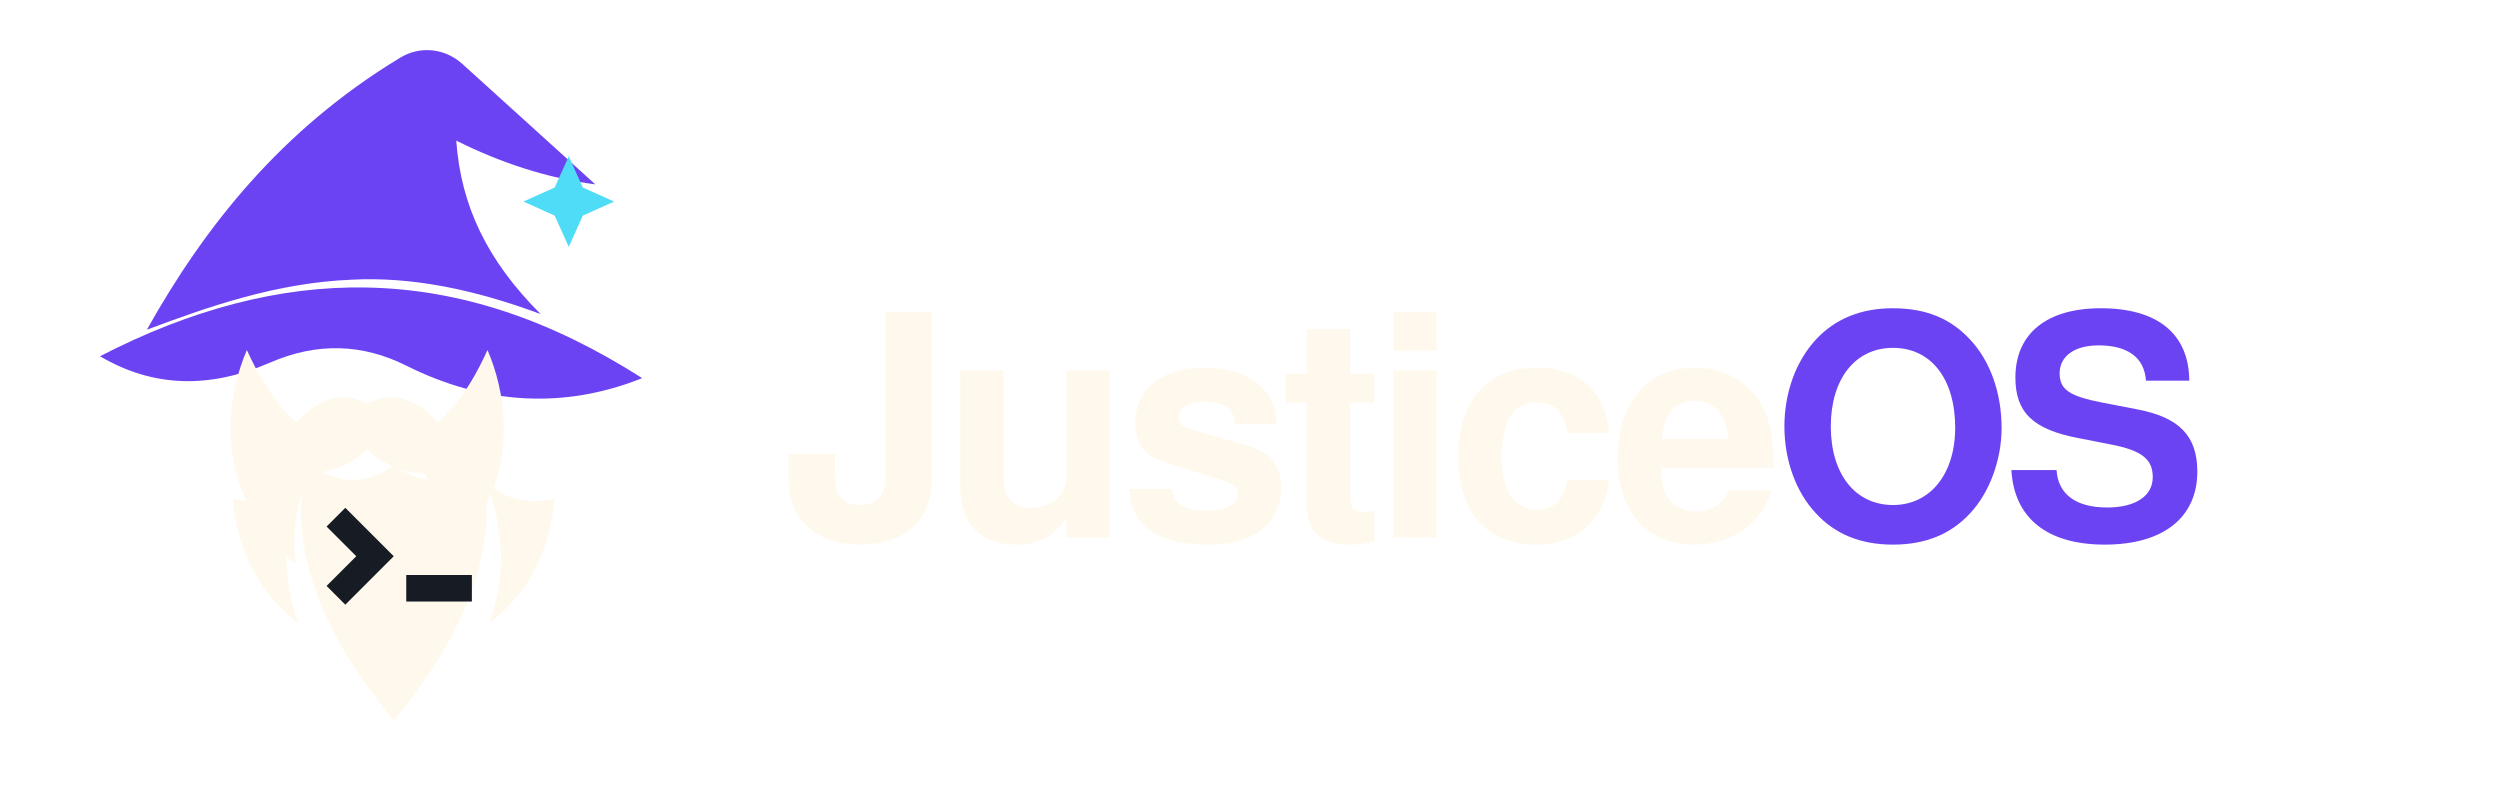
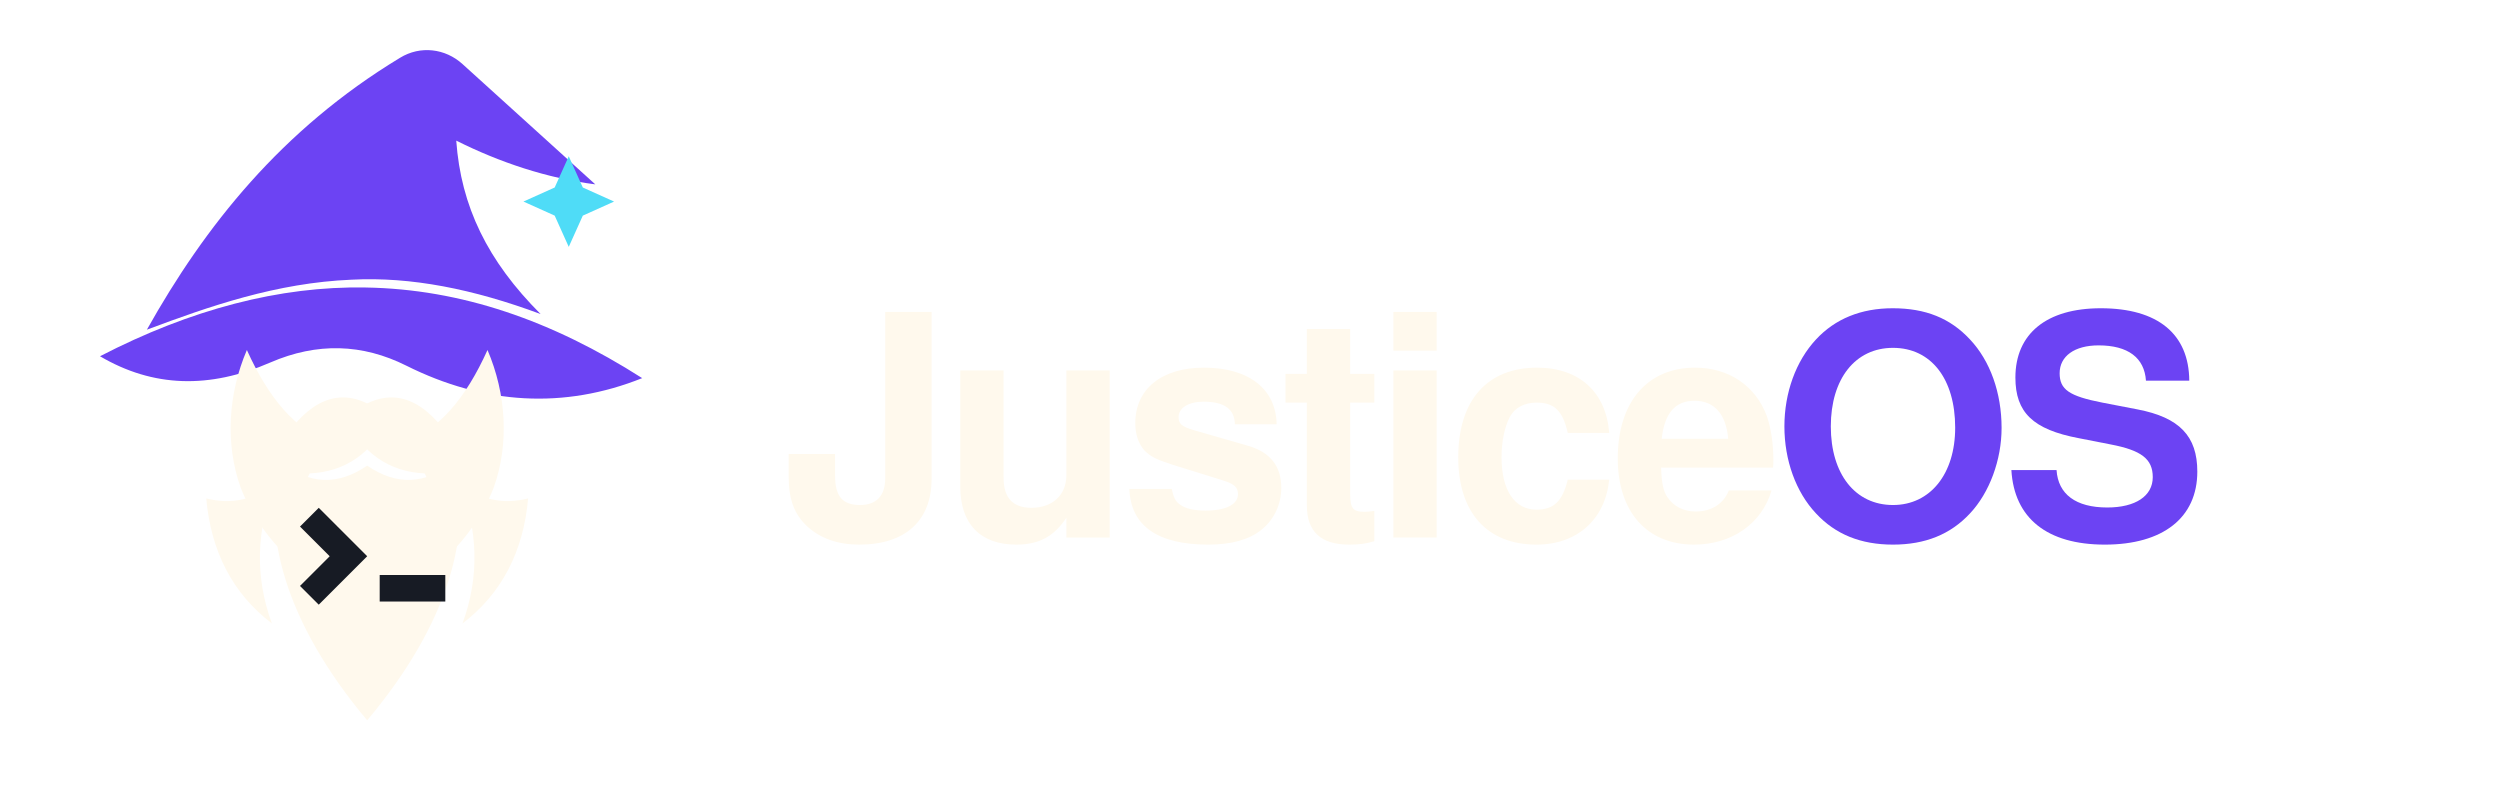
<svg xmlns="http://www.w3.org/2000/svg" width="1600" height="512" viewBox="0 0 1600 512" role="img" aria-labelledby="title desc" version="1.1" id="svg32">
  <defs id="defs36" />
  <g transform="translate(16)" id="g26">
    <path fill="#6c43f3" d="m 78,211 c 37,-66 86,-128 162,-174 13,-8 29,-6 40,4 l 85,77 c -31,-4 -61,-14 -89,-28 3,42 20,77 54,111 -43,-16 -83,-24 -121,-22 -48,2 -91,17 -131,32 z" id="path4" />
    <path fill="#6c43f3" d="m 48,228 c 58,-30 115,-45 170,-44 61,1 119,21 177,58 -50,20 -101,17 -151,-8 -28,-14 -57,-15 -87,-2 -39,17 -75,16 -109,-4 z" id="path6" />
    <path fill="#4fdcf7" d="m 348,100 9,20 20,9 -20,9 -9,20 -9,-20 -20,-9 20,-9 z" id="path8" />
    <path fill="#fff9ed" d="m 142,224 c -12,28 -14,60 -4,88 7,18 19,35 35,49 -3,-30 4,-56 22,-78 -22,-8 -39,-28 -53,-59 z" id="path10" />
    <path fill="#fff9ed" d="m 296,224 c 12,28 14,60 4,88 -7,18 -19,35 -35,49 3,-30 -4,-56 -22,-78 22,-8 39,-28 53,-59 z" id="path12" />
    <path fill="#fff9ed" d="m 174,270 c 18,-20 38,-21 59,-2 -11,22 -28,34 -51,35 -16,0 -28,-6 -38,-17 13,0 23,-5 30,-16 z" id="path14" />
    <path fill="#fff9ed" d="m 264,270 c -18,-20 -38,-21 -59,-2 11,22 28,34 51,35 16,0 28,-6 38,-17 -13,0 -23,-5 -30,-16 z" id="path16" />
-     <path fill="#fff9ed" d="m 181,296 c 18,14 36,15 55,2 19,13 37,12 55,-2 13,43 -2,102 -55,165 -53,-63 -68,-122 -55,-165 z" id="path18" />
-     <path fill="#fff9ed" d="m 177,309 c -12,30 -13,60 -2,90 -25,-19 -39,-46 -42,-80 16,4 31,1 44,-10 z" id="path20" />
-     <path fill="#fff9ed" d="m 295,309 c 12,30 13,60 2,90 25,-19 39,-46 42,-80 -16,4 -31,1 -44,-10 z" id="path22" />
-     <path fill="#171b24" d="m 193,337 12,-12 31,31 -31,31 -12,-12 19,-19 z m 51,31 h 42 v 17 h -42 z" id="path24" />
+     <path fill="#fff9ed" d="m 164,296 c 18,14 36,15 55,2 19,13 37,12 55,-2 13,43 -2,102 -55,165 -53,-63 -68,-122 -55,-165 z" id="path18" />
+     <path fill="#fff9ed" d="m 160,309 c -12,30 -13,60 -2,90 -25,-19 -39,-46 -42,-80 16,4 31,1 44,-10 z" id="path20" />
+     <path fill="#fff9ed" d="m 278,309 c 12,30 13,60 2,90 25,-19 39,-46 42,-80 -16,4 -31,1 -44,-10 z" id="path22" />
+     <path fill="#171b24" d="m 176,337 12,-12 31,31 -31,31 -12,-12 19,-19 z m 51,31 h 42 v 17 h -42 z" id="path24" />
  </g>
  <g aria-label="JusticeOS" id="text30" style="font-weight:700;font-size:198px;font-family:'Nimbus Sans', Arial, sans-serif;letter-spacing:-7;fill:#fff9ed">
    <path d="M 566.528,199.658 V 306.38 c 0,10.89 -5.742,16.83 -16.038,16.83 -11.286,0 -16.038,-5.544 -16.038,-18.81 v -13.86 h -29.7 v 14.256 c 0,15.048 3.564,24.354 12.078,32.274 8.316,7.524 19.404,11.484 33.066,11.484 29.502,0 46.332,-15.246 46.332,-42.174 V 199.658 Z" id="path38" />
    <path d="M 710.206,344 V 237.08 h -27.72 v 66.924 c 0,12.672 -8.712,20.988 -22.374,20.988 -11.88,0 -17.82,-6.336 -17.82,-19.206 V 237.08 h -27.72 v 74.448 c 0,23.76 12.87,37.026 35.838,37.026 14.454,0 24.156,-5.148 32.076,-17.226 V 344 Z" id="path40" />
    <path d="m 817.056,271.532 c -0.396,-22.572 -17.82,-36.234 -46.53,-36.234 -27.126,0 -43.956,13.662 -43.956,35.64 0,7.128 2.178,13.266 5.94,17.424 3.762,3.762 7.128,5.544 17.424,8.91 l 33.066,10.296 c 6.93,2.178 9.306,4.356 9.306,8.712 0,6.534 -7.722,10.494 -20.592,10.494 -7.326,0 -12.87,-1.188 -16.434,-3.762 -2.97,-2.178 -4.158,-4.356 -5.346,-10.098 h -27.126 c 0.792,23.562 18.018,35.64 50.49,35.64 14.85,0 26.136,-3.168 34.056,-9.504 7.92,-6.336 12.672,-16.236 12.672,-26.73 0,-13.86 -6.93,-22.77 -20.988,-26.928 l -35.046,-10.098 c -7.722,-2.376 -9.702,-3.96 -9.702,-8.316 0,-5.94 6.336,-9.9 16.038,-9.9 13.266,0 19.8,4.752 19.998,14.454 z" id="path42" />
    <path d="m 879.554,239.258 h -15.444 v -28.71 h -27.72 v 28.71 h -13.662 v 18.414 h 13.662 v 65.736 c 0,16.83 8.91,25.146 27.126,25.146 6.336,0 10.89,-0.594 16.038,-2.178 v -19.404 c -2.772,0.396 -4.158,0.594 -6.336,0.594 -7.326,0 -9.108,-2.178 -9.108,-11.682 v -58.212 h 15.444 z" id="path44" />
    <path d="m 919.48,237.08 h -27.72 V 344 h 27.72 z m 0,-37.422 h -27.72 v 24.75 h 27.72 z" id="path46" />
    <path d="m 1029.894,277.076 c -1.98,-26.136 -19.206,-41.778 -46.134,-41.778 -32.076,0 -50.49,20.988 -50.49,57.42 0,35.244 18.414,55.836 50.094,55.836 25.938,0 43.956,-16.038 46.53,-41.58 h -26.532 c -3.366,13.86 -8.91,19.206 -19.998,19.206 -14.058,0 -22.374,-12.474 -22.374,-33.462 0,-10.296 1.98,-19.602 5.346,-25.938 3.168,-5.94 9.306,-9.108 17.226,-9.108 11.286,0 16.632,5.346 19.8,19.404 z" id="path48" />
    <path d="m 1134.764,299.252 c 0.198,-2.376 0.198,-3.366 0.198,-4.752 0,-10.692 -1.584,-20.592 -4.158,-28.116 -7.128,-19.404 -24.354,-31.086 -45.936,-31.086 -30.69,0 -49.5,22.176 -49.5,58.014 0,34.254 18.612,55.242 48.906,55.242 23.958,0 43.362,-13.464 49.5,-34.65 h -27.324 c -3.366,8.514 -11.088,13.464 -21.186,13.464 -7.92,0 -14.256,-3.366 -18.216,-9.306 -2.574,-3.96 -3.564,-8.712 -3.96,-18.81 z m -71.28,-18.414 c 1.782,-16.434 8.712,-24.354 20.988,-24.354 12.672,0 20.196,8.514 21.582,24.354 z" id="path50" />
    <path d="m 1211.32,197.282 c -20.196,0 -36.828,6.732 -49.104,19.998 -12.87,13.86 -20.196,34.056 -20.196,55.638 0,21.582 7.326,41.976 20.196,55.638 12.474,13.464 28.71,19.998 49.302,19.998 20.592,0 36.828,-6.534 49.302,-19.998 12.474,-13.266 20.196,-34.254 20.196,-54.648 0,-22.572 -7.326,-42.966 -20.196,-56.628 -12.672,-13.662 -28.512,-19.998 -49.5,-19.998 z m 0.198,25.344 c 24.354,0 39.798,19.8 39.798,51.084 0,29.7 -16.038,49.5 -39.798,49.5 -24.156,0 -39.798,-19.8 -39.798,-50.292 0,-30.492 15.642,-50.292 39.798,-50.292 z" style="fill:#6c43f3" id="path52" />
    <path d="m 1401.132,243.614 c -0.198,-29.898 -20.196,-46.332 -56.628,-46.332 -34.65,0 -54.648,16.236 -54.648,44.352 0,22.374 11.286,33.264 40.59,38.808 l 20.196,3.96 c 19.8,3.762 27.126,9.306 27.126,20.988 0,12.078 -11.088,19.404 -29.106,19.404 -20.196,0 -31.482,-8.514 -32.472,-23.958 h -28.908 c 1.782,30.888 22.968,47.718 59.796,47.718 37.224,0 59.202,-17.226 59.202,-46.728 0,-22.77 -11.484,-34.65 -38.214,-39.798 l -22.572,-4.356 c -21.186,-4.158 -27.324,-8.316 -27.324,-18.81 0,-10.89 9.504,-17.82 24.948,-17.82 18.81,0 29.304,7.92 30.294,22.572 z" style="fill:#6c43f3" id="path54" />
  </g>
</svg>
